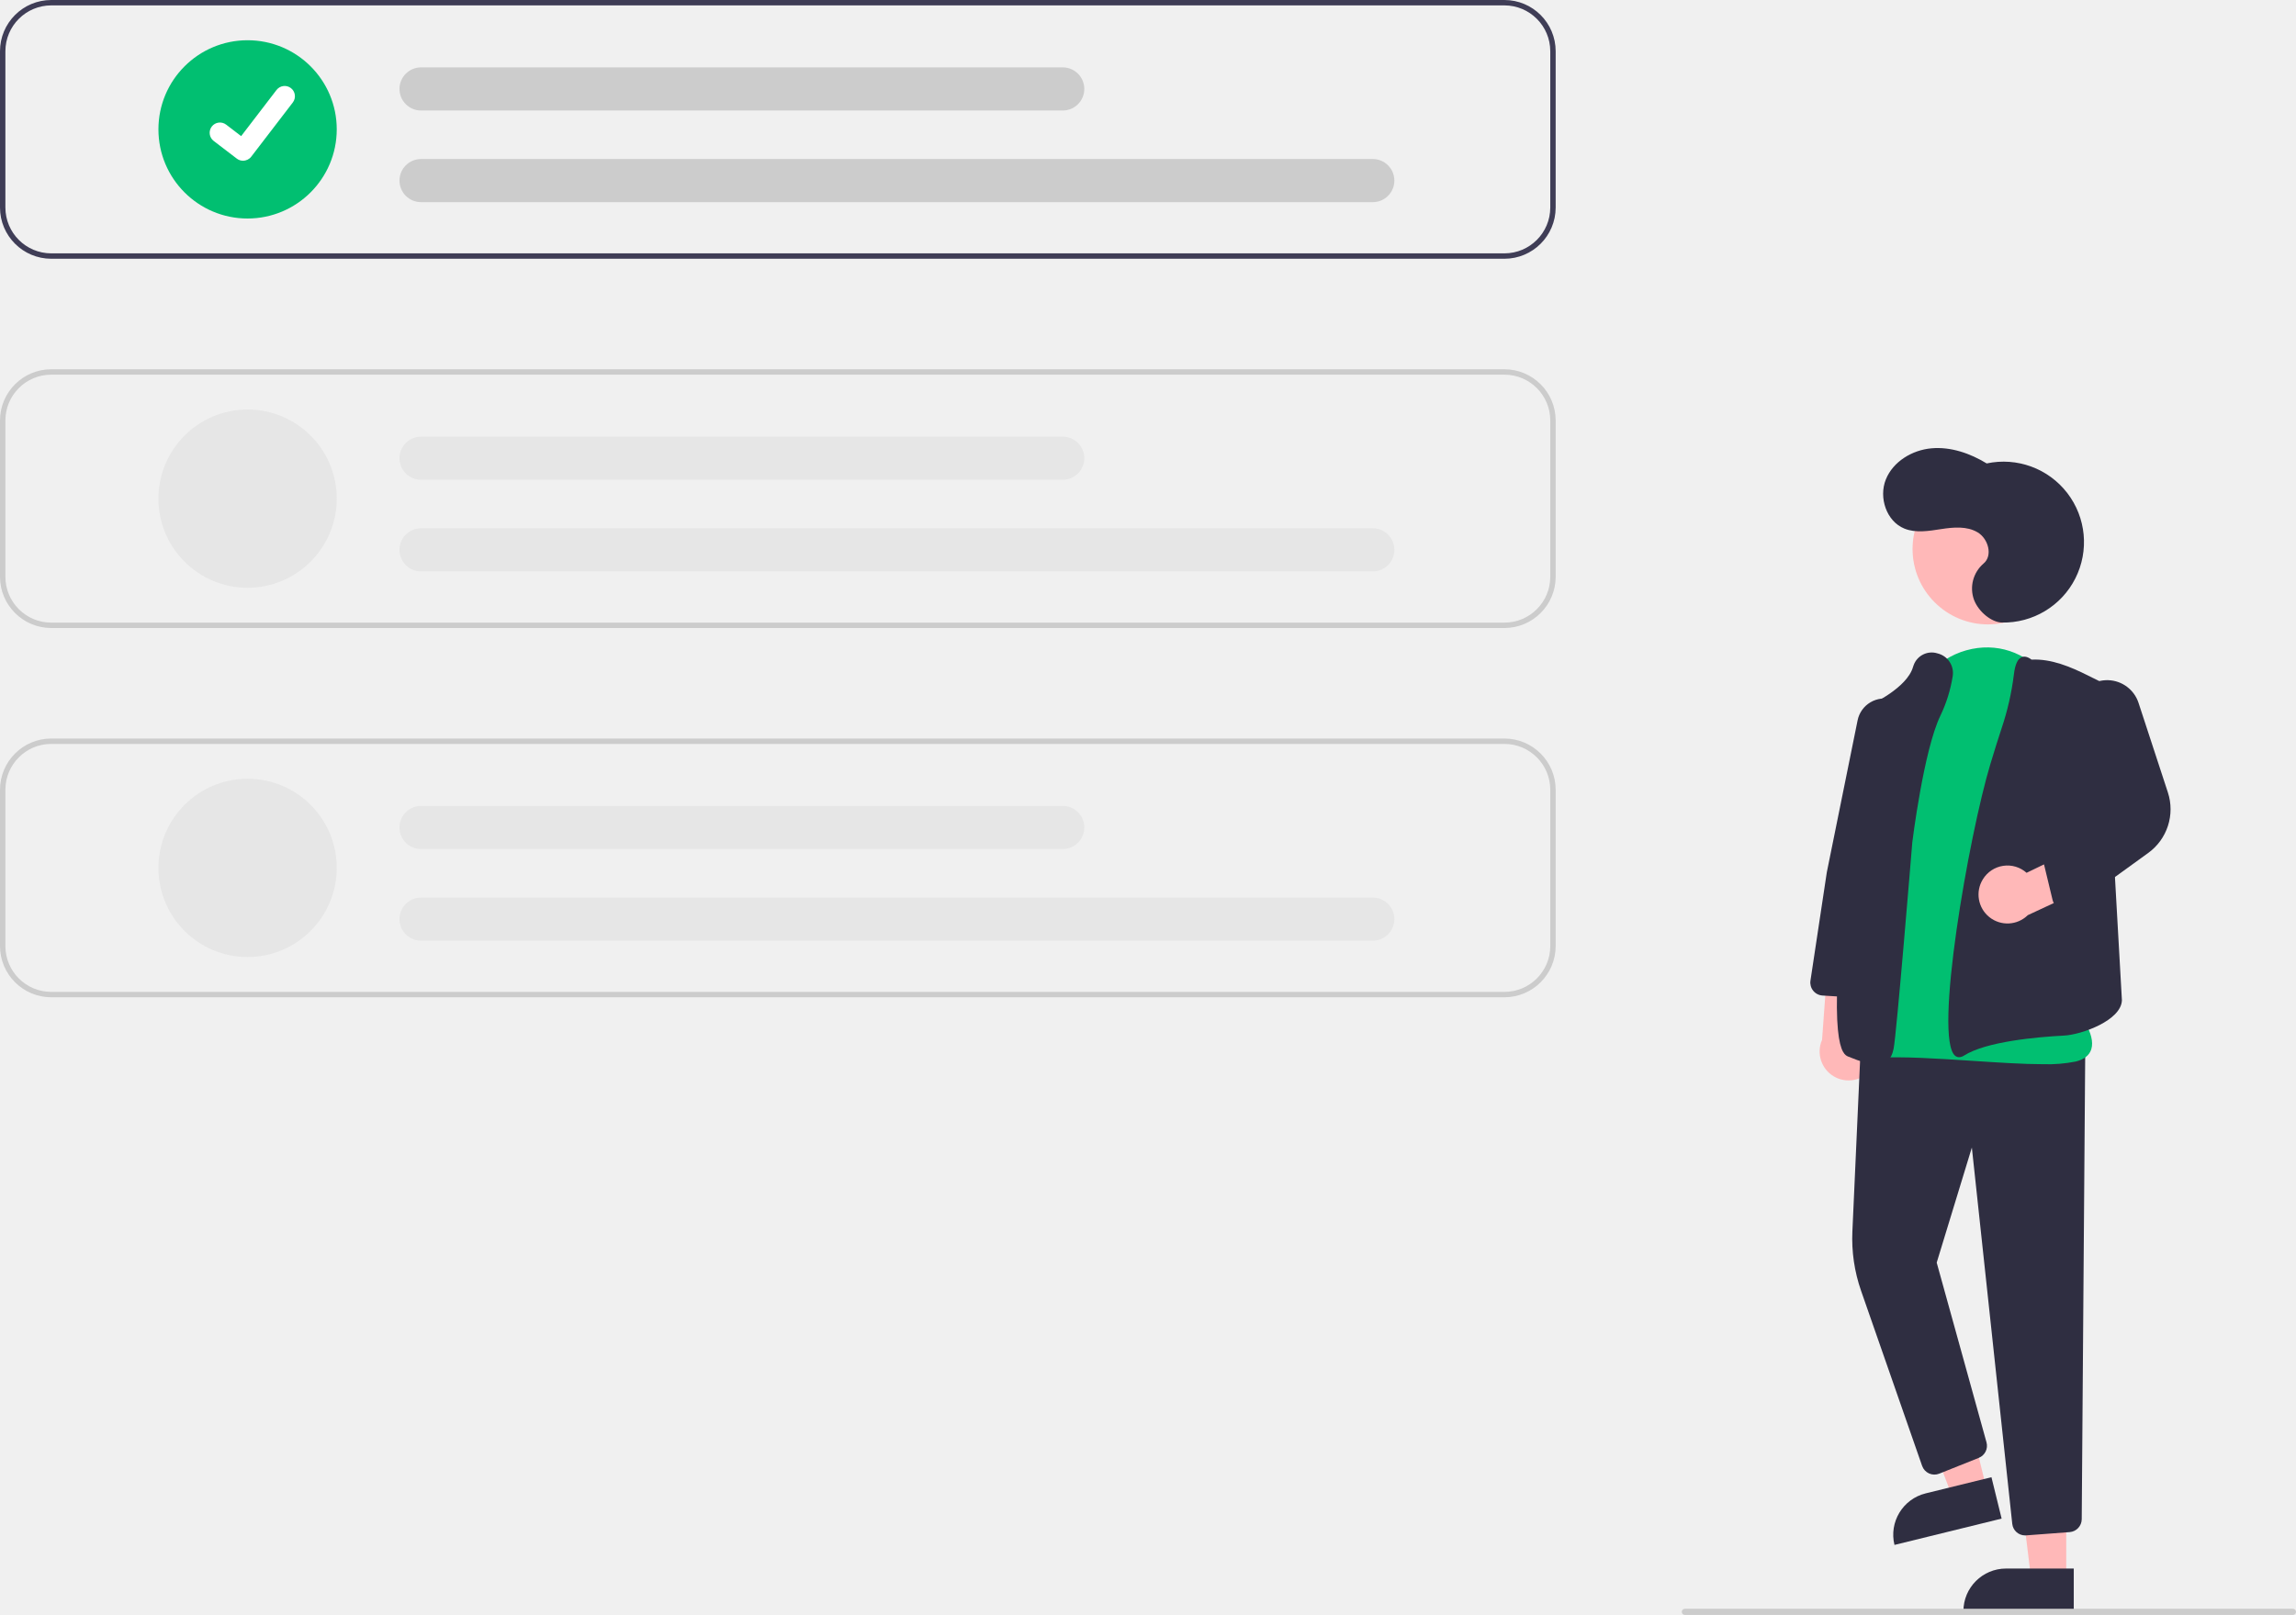
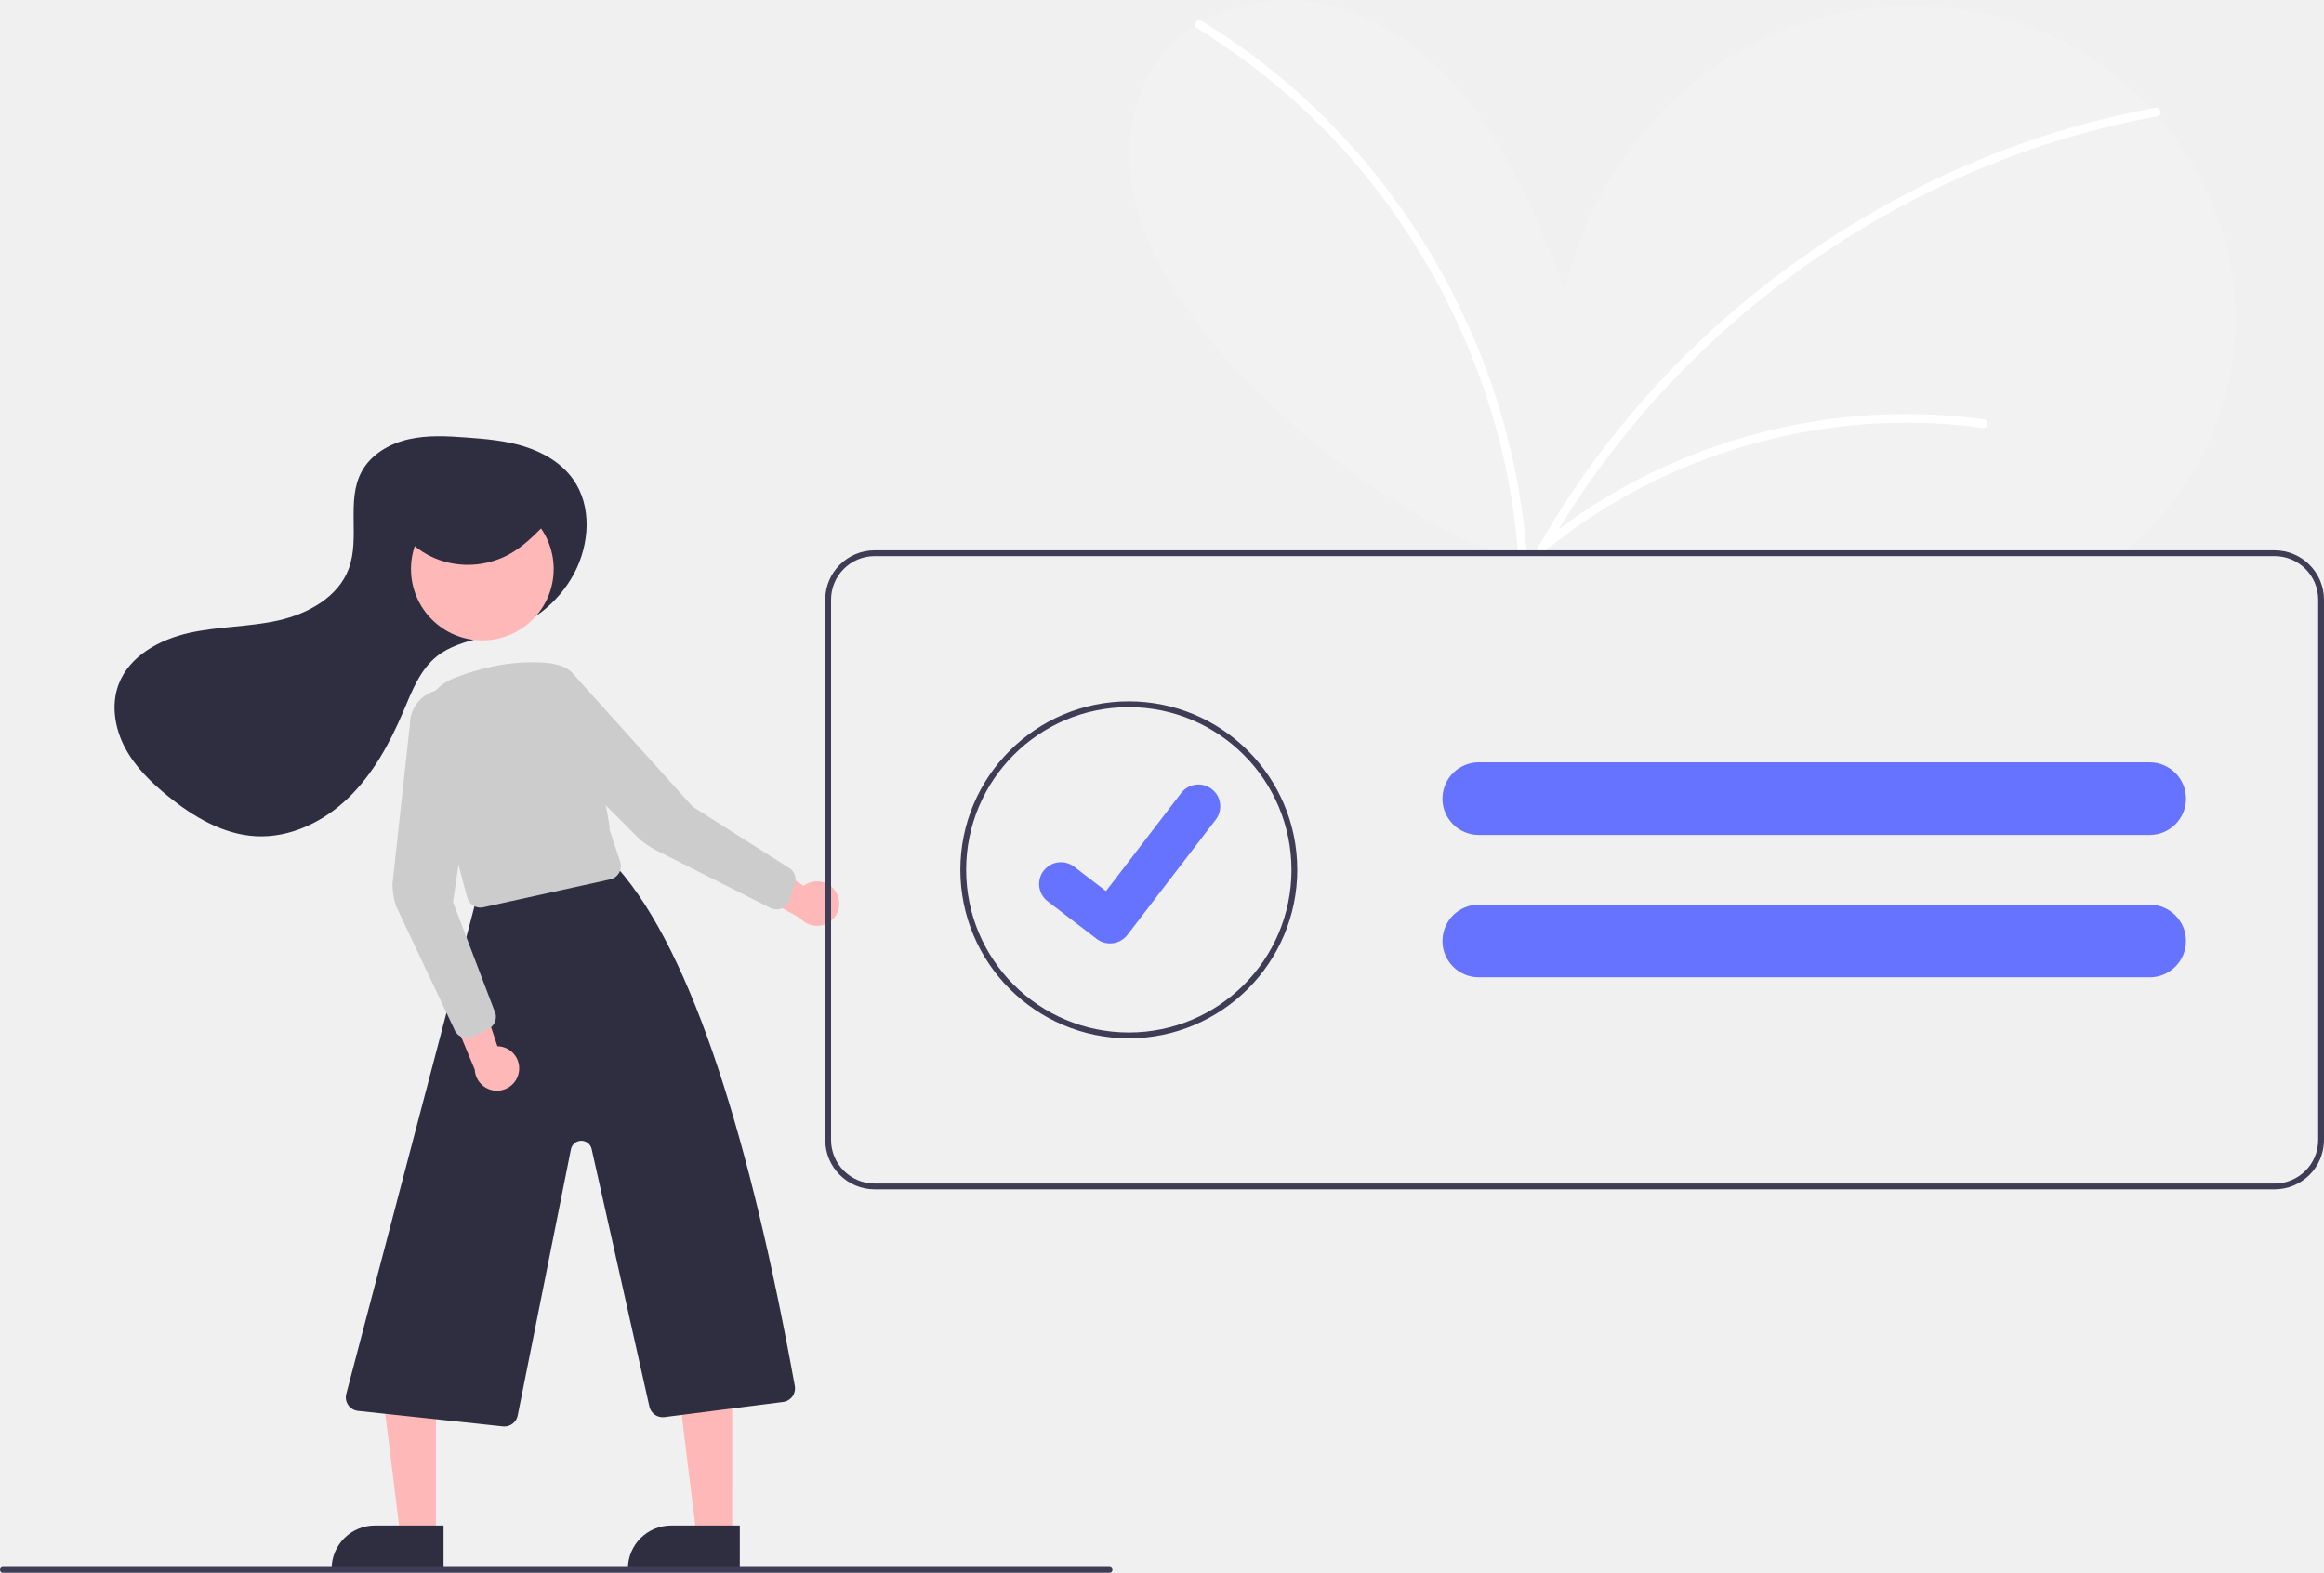
- <svg xmlns="http://www.w3.org/2000/svg" id="ea598d79-8dd3-4429-b270-13b822843139" data-name="Layer 1" width="747.62" height="526" viewBox="0 0 747.62 526">
-   <path d="M835.627,535.188a9.377,9.377,0,0,0-3.1-14.04l1.853-21.348-12.698-4.29L819.489,525.693a9.428,9.428,0,0,0,16.138,9.495Z" transform="translate(-226.1902 -187)" fill="#ffb8b8" />
-   <polygon points="672.805 514.162 661.373 514.161 655.936 470.065 672.809 470.066 672.805 514.162" fill="#ffb8b8" />
-   <path d="M653.207,510.894h22.048a0,0,0,0,1,0,0V524.776a0,0,0,0,1,0,0H639.325a0,0,0,0,1,0,0v0A13.882,13.882,0,0,1,653.207,510.894Z" fill="#2f2e41" />
-   <polygon points="646.855 484.902 635.753 487.63 619.947 446.107 636.332 442.08 646.855 484.902" fill="#ffb8b8" />
-   <path d="M854.772,672.232h22.048a0,0,0,0,1,0,0v13.882a0,0,0,0,1,0,0H840.89a0,0,0,0,1,0,0v0A13.882,13.882,0,0,1,854.772,672.232Z" transform="translate(-363.4462 37.56243) rotate(-13.80529)" fill="#2f2e41" />
-   <path d="M885.615,687.104a4.21,4.21,0,0,1-4.197-3.779L868.263,560.771l-11.447,37.476,16.213,58.533a4.225,4.225,0,0,1-2.505,5.056l-12.89,5.156a4.23,4.23,0,0,1-5.565-2.536l-19.871-57.009a51.612,51.612,0,0,1-2.835-19.395l2.773-61.523,73.043,3.093-1.14,152.215a4.254,4.254,0,0,1-3.912,4.186l-14.185,1.069Q885.778,687.104,885.615,687.104Z" transform="translate(-226.1902 -187)" fill="#2f2e41" />
-   <circle cx="647.328" cy="178.813" r="24.561" fill="#ffb8b8" />
-   <path d="M891.58,533.625c-6.468,0-14.504-.529-22.817-1.076-11.36-.748-23.106-1.521-31.875-1.013a6.966,6.966,0,0,1-6.232-2.714c-9.039-11.574,4.903-56.708,5.501-58.623l11.346-50.468.488.11-.488-.11c2.496-11.1,10.471-19.288,20.813-21.368,9.68-1.944,19.043,1.931,25.048,10.375q.478.672.955,1.379c19.552,28.957,8.493,100.896,7.752,105.539,1.033,1.237,6.618,8.232,5.083,13.091-.625,1.977-2.321,3.324-5.042,4.004A47.007,47.007,0,0,1,891.58,533.625Z" transform="translate(-226.1902 -187)" fill="#01bf71" />
-   <path d="M837.284,533.647c-2.225,0-5.226-.821-9.272-2.505-1.739-.724-7.031-2.925-.606-59.072,3.156-27.58,7.677-54.968,7.722-55.241l.043-.264.244-.11c.116-.053,11.662-5.345,13.67-12.146q.104-.353.234-.685a6.244,6.244,0,0,1,7.754-3.808,6.561,6.561,0,0,1,4.942,7.488,46.024,46.024,0,0,1-3.991,12.791c-5.433,11.21-9.114,40.928-9.15,41.227-.208,2.538-5.138,62.672-6.088,67.235-.332,1.594-.942,3.544-2.733,4.49A5.842,5.842,0,0,1,837.284,533.647Z" transform="translate(-226.1902 -187)" fill="#2f2e41" />
-   <path d="M864.115,531.343a2.018,2.018,0,0,1-1.239-.425c-7.226-5.491,4.468-72.051,11.405-95.016,1.389-4.598,2.625-8.537,3.676-11.706h0a89.262,89.262,0,0,0,3.989-17.506c.382-3.226,1.211-5.068,2.537-5.633.921-.393,2.005-.126,3.22.793,6.407-.316,12.632,2.302,18.402,5.181l5.192,2.59L917.123,512.771c-.165,6.583-13.141,11.23-18.804,11.527-9.089.477-25.41,1.957-32.6,6.509A3.006,3.006,0,0,1,864.115,531.343Z" transform="translate(-226.1902 -187)" fill="#2f2e41" />
-   <path d="M831.659,511.989c-.086,0-.172-.002-.259-.008l-11.768-.724a4.229,4.229,0,0,1-3.923-4.853l5.325-35.279,10.024-49.498a8.879,8.879,0,0,1,11.362-6.709h0a8.928,8.928,0,0,1,6.108,9.879l-7.964,49.597-4.715,33.947A4.251,4.251,0,0,1,831.659,511.989Z" transform="translate(-226.1902 -187)" fill="#2f2e41" />
-   <path d="M871.86,473.374a9.377,9.377,0,0,1,14.225-2.093l19.295-9.32,8.524,10.344L886.471,485.084a9.428,9.428,0,0,1-14.611-11.71Z" transform="translate(-226.1902 -187)" fill="#ffb8b8" />
-   <path d="M898.663,483.383a4.232,4.232,0,0,1-4.114-3.242l-2.803-11.649a4.211,4.211,0,0,1,1.94-4.619l16.902-10.116-8.64-31.634a10.819,10.819,0,0,1,.379-6.801,10.753,10.753,0,0,1,20.214.621l9.539,29.125a17.576,17.576,0,0,1-6.421,19.773L901.141,482.58A4.224,4.224,0,0,1,898.663,483.383Z" transform="translate(-226.1902 -187)" fill="#2f2e41" />
-   <path d="M878.005,389.77a26.205,26.205,0,1,0-4.91-51.825c-5.401-3.28-11.681-5.486-17.975-4.925s-12.518,4.298-14.872,10.162.175,13.594,6.027,15.977c3.752,1.528,7.989.787,11.993.171s8.372-1.018,11.856,1.048,5.051,7.605,1.93,10.188a10.738,10.738,0,0,0-3.084,11.82C870.538,386.443,874.819,389.701,878.005,389.77Z" transform="translate(-226.1902 -187)" fill="#2f2e41" />
-   <path d="M716.064,187H242.87a16.695,16.695,0,0,0-16.68,16.68v50.919a16.695,16.695,0,0,0,16.68,16.68H716.064a16.695,16.695,0,0,0,16.68-16.68V203.68A16.695,16.695,0,0,0,716.064,187Zm14.924,67.599a14.946,14.946,0,0,1-14.924,14.924H242.87A14.946,14.946,0,0,1,227.946,254.599V203.68a14.946,14.946,0,0,1,14.924-14.924H716.064a14.946,14.946,0,0,1,14.924,14.924Z" transform="translate(-226.1902 -187)" fill="#3f3d56" />
-   <path d="M716.064,391.553H242.87a16.699,16.699,0,0,1-16.68-16.68V323.954a16.699,16.699,0,0,1,16.68-16.68H716.064a16.699,16.699,0,0,1,16.68,16.68v50.919A16.699,16.699,0,0,1,716.064,391.553ZM242.87,309.03A14.941,14.941,0,0,0,227.946,323.954v50.919a14.941,14.941,0,0,0,14.924,14.924H716.064a14.941,14.941,0,0,0,14.924-14.924V323.954a14.941,14.941,0,0,0-14.924-14.924Z" transform="translate(-226.1902 -187)" fill="#ccc" />
-   <path d="M716.064,511.827H242.87a16.699,16.699,0,0,1-16.68-16.68V444.228a16.699,16.699,0,0,1,16.68-16.68H716.064a16.699,16.699,0,0,1,16.68,16.68v50.919A16.699,16.699,0,0,1,716.064,511.827ZM242.87,429.303A14.941,14.941,0,0,0,227.946,444.228v50.919A14.941,14.941,0,0,0,242.87,510.071H716.064a14.941,14.941,0,0,0,14.924-14.924V444.228a14.941,14.941,0,0,0-14.924-14.924Z" transform="translate(-226.1902 -187)" fill="#ccc" />
-   <path d="M306.809,258.172a29.032,29.032,0,1,1,29.032-29.032A29.065,29.065,0,0,1,306.809,258.172Z" transform="translate(-226.1902 -187)" fill="#01bf71" />
-   <path d="M673.195,252.843H363.293a7.023,7.023,0,1,1,0-14.047h309.902a7.023,7.023,0,1,1,0,14.047Z" transform="translate(-226.1902 -187)" fill="#ccc" />
-   <path d="M572.235,222.994H363.293a7.023,7.023,0,1,1,0-14.047H572.235a7.023,7.023,0,0,1,0,14.047Z" transform="translate(-226.1902 -187)" fill="#ccc" />
-   <path d="M306.809,378.445a29.032,29.032,0,1,1,29.032-29.032A29.065,29.065,0,0,1,306.809,378.445Z" transform="translate(-226.1902 -187)" fill="#e6e6e6" />
-   <path d="M673.195,373.117H363.293a7.023,7.023,0,1,1,0-14.047h309.902a7.023,7.023,0,1,1,0,14.047Z" transform="translate(-226.1902 -187)" fill="#e6e6e6" />
-   <path d="M572.235,343.268H363.293a7.023,7.023,0,1,1,0-14.047H572.235a7.023,7.023,0,0,1,0,14.047Z" transform="translate(-226.1902 -187)" fill="#e6e6e6" />
-   <path d="M306.809,498.719a29.032,29.032,0,1,1,29.032-29.032A29.065,29.065,0,0,1,306.809,498.719Z" transform="translate(-226.1902 -187)" fill="#e6e6e6" />
-   <path d="M673.195,493.391H363.293a7.023,7.023,0,1,1,0-14.047h309.902a7.023,7.023,0,0,1,0,14.047Z" transform="translate(-226.1902 -187)" fill="#e6e6e6" />
-   <path d="M572.235,463.542H363.293a7.023,7.023,0,1,1,0-14.047H572.235a7.023,7.023,0,0,1,0,14.047Z" transform="translate(-226.1902 -187)" fill="#e6e6e6" />
-   <path id="a0cfb668-db22-436f-bdef-92b50d362156" data-name="Path 395" d="M305.327,239.352a3.321,3.321,0,0,1-1.998-.664l-.036-.027-7.525-5.756a3.344,3.344,0,1,1,4.069-5.308l4.874,3.738,11.517-15.026a3.343,3.343,0,0,1,4.686-.619l.001.001-.071.099.073-.099a3.347,3.347,0,0,1,.618,4.687l-13.547,17.666a3.345,3.345,0,0,1-2.66,1.304Z" transform="translate(-226.1902 -187)" fill="#fff" />
-   <path d="M972.81,713h-198a1,1,0,0,1,0-2h198a1,1,0,0,1,0,2Z" transform="translate(-226.1902 -187)" fill="#ccc" />
+ <svg xmlns="http://www.w3.org/2000/svg" id="ee370ff1-147c-4ceb-b530-4ba4072ed128" data-name="Layer 1" width="800.122" height="541.445" viewBox="0 0 800.122 541.445">
+   <path d="M931.831,368.723c-.84.69-1.68,1.35-2.54,2H717.151q-2.37-.975-4.72-2a249.807,249.807,0,0,1-61.87-38.52c-12.37-10.48-23.75-21.3-32-31.44-11.51-14.15-22.11-29.57-27.04-47.14-4.92-17.57-3.45-37.71,7.54-52.28a46.795,46.795,0,0,1,12.35-11.31c.79-.5,1.59-.98,2.41-1.43,13.18-7.4,29.81-9.2,44.65-5.37,21.25,5.49,38.91,20.82,51.51,38.8,12.6,17.97,20.78,38.61,28.84,59.02,8.18-36.43,32.95-69.06,66.41-85.65,33.45-16.59,75.01-16.39,107.75,1.58a108.292,108.292,0,0,1,27.55,21.7c.79.85,1.56,1.72,2.32,2.6,15.97,18.49,25.96,42.17,26.78,66.59C970.681,317.333,956.101,348.933,931.831,368.723Z" transform="translate(-199.939 -179.2774)" fill="#f2f2f2" />
+   <path d="M725.631,370.723h-3c-.04-.67-.09-1.33-.15-2a224.18,224.18,0,0,0-6.56-38.74,238.817,238.817,0,0,0-38.31-80.46,228.6,228.6,0,0,0-65.5-60.46,1.42,1.42,0,0,1-.7-1.03,1.496,1.496,0,0,1,2.21-1.56,2.256,2.256,0,0,1,.2.13,226.457,226.457,0,0,1,40.12,31.12,240.898,240.898,0,0,1,51.71,74.13,233.592,233.592,0,0,1,19.82,76.87C725.531,369.393,725.581,370.063,725.631,370.723Z" transform="translate(-199.939 -179.2774)" fill="#fff" />
+   <path d="M942.851,219.283a.184.184,0,0,1-.07.02c-2.19.4-4.39.82-6.57,1.27a296.839,296.839,0,0,0-52.33,15.89,308.808,308.808,0,0,0-48.5,25,313.784,313.784,0,0,0-43.45,33.08,307.525,307.525,0,0,0-36.99,40.12,297.483,297.483,0,0,0-22.61,34.06c-.38.66-.75,1.33-1.12,2h-3.43c.36-.67.73-1.34,1.11-2a299.923,299.923,0,0,1,27.98-41.33,310.84,310.84,0,0,1,38.31-39.75,317.84,317.84,0,0,1,44.38-32.28,311.853,311.853,0,0,1,49.52-24.16,297.104,297.104,0,0,1,51.45-14.52c.49-.09.97-.18,1.46-.27C943.861,216.073,944.661,218.893,942.851,219.283Z" transform="translate(-199.939 -179.2774)" fill="#fff" />
+   <path d="M397.619,376.668c5.335-10.071,6.215-23.187-.418-32.454-3.949-5.516-10.114-9.137-16.583-11.18s-13.294-2.643-20.059-3.139c-6.697-.491-13.514-.885-20.056.63s-12.879,5.215-16.066,11.126c-5.384,9.985-.479,22.789-4.434,33.422-3.629,9.758-13.957,15.462-24.11,17.765s-20.75,2.057-30.908,4.337-20.504,7.932-24.197,17.665c-2.671,7.039-1.344,15.146,2.175,21.802s9.031,12.043,14.881,16.781c8.728,7.068,18.939,13.122,30.153,13.735,11.816.646,23.37-4.979,31.875-13.208s14.295-18.862,18.921-29.755c2.935-6.91,5.707-14.347,11.588-19.013,4.321-3.429,9.818-4.931,15.148-6.352l6.036-1.609a41.441,41.441,0,0,0,25.894-20.253Q397.539,376.819,397.619,376.668Z" transform="translate(-199.939 -179.2774)" fill="#2f2e41" />
+   <polygon points="150.079 528.665 137.82 528.665 131.987 481.377 150.082 481.377 150.079 528.665" fill="#ffb8b8" />
+   <path d="M129.062,525.162h23.644a0,0,0,0,1,0,0v14.887a0,0,0,0,1,0,0H114.176a0,0,0,0,1,0,0v0A14.887,14.887,0,0,1,129.062,525.162Z" fill="#2f2e41" />
+   <polygon points="252.079 528.665 239.82 528.665 233.987 481.377 252.082 481.377 252.079 528.665" fill="#ffb8b8" />
+   <path d="M231.062,525.162h23.644a0,0,0,0,1,0,0v14.887a0,0,0,0,1,0,0H216.176a0,0,0,0,1,0,0v0A14.887,14.887,0,0,1,231.062,525.162Z" fill="#2f2e41" />
+   <path d="M373.585,670.357a4.834,4.834,0,0,1-.512-.027l-49.877-5.344a4.691,4.691,0,0,1-4.063-5.751l44.162-167.97A4.718,4.718,0,0,1,366.84,487.772l40.968-11.42a4.722,4.722,0,0,1,4.549,1.482c26.34,29.71,46.19,95.571,61.227,178.585a4.692,4.692,0,0,1-4.022,5.49l-40.868,5.218a4.678,4.678,0,0,1-5.171-3.627l-19.884-88.648a3.648,3.648,0,0,0-7.137.082l-18.33,91.651A4.666,4.666,0,0,1,373.585,670.357Z" transform="translate(-199.939 -179.2774)" fill="#2f2e41" />
+   <circle cx="166.059" cy="195.894" r="24.561" fill="#ffb8b8" />
+   <path d="M365.312,491.737a4.681,4.681,0,0,1-4.521-3.485L346.015,432.742a16.778,16.778,0,0,1,10.11-19.965c11.894-4.643,23.226-6.365,33.68-5.121h0c9.292,1.107,20.755,56.118,19.996,57.292l3.667,11a4.691,4.691,0,0,1-3.442,6.065l-43.695,9.612A4.732,4.732,0,0,1,365.312,491.737Z" transform="translate(-199.939 -179.2774)" fill="#ccc" />
+   <path d="M378.554,548.504a7.61,7.61,0,0,0-7.368-9.049l-8.513-25.67-8.701,11.037,9.418,22.685a7.652,7.652,0,0,0,15.164.998Z" transform="translate(-199.939 -179.2774)" fill="#ffb8b8" />
+   <path d="M488.002,486.811a7.61,7.61,0,0,0-11.385-2.562L454.061,469.328l-.021,14.054,21.422,12.015a7.652,7.652,0,0,0,12.539-8.586Z" transform="translate(-199.939 -179.2774)" fill="#ffb8b8" />
+   <path d="M360.707,536.644a4.69,4.69,0,0,1-4.454-3.218l-19.957-42.216a24.399,24.399,0,0,1-1.235-7.669l6-54.871a12.059,12.059,0,0,1,24.03-1.456l-9.18,62.631,14.649,38.44a4.681,4.681,0,0,1-2.478,5.225l-5.278,2.639A4.685,4.685,0,0,1,360.707,536.644Z" transform="translate(-199.939 -179.2774)" fill="#ccc" />
+   <path d="M467.291,492.354a4.681,4.681,0,0,1-2.115-.504l-39.688-20.047a24.368,24.368,0,0,1-6.289-4.56l-38.737-38.862a12.059,12.059,0,0,1,15.992-17.994l41.962,46.603,33.263,21.12a4.68,4.68,0,0,1,1.933,5.45l-1.875,5.596a4.692,4.692,0,0,1-4.447,3.199Z" transform="translate(-199.939 -179.2774)" fill="#ccc" />
+   <path d="M338.061,362.473a28.6,28.6,0,0,0,16.895,10.631,29.87,29.87,0,0,0,20.06-2.874c4.947-2.673,8.905-6.684,12.782-10.633,1.618-1.648,3.341-3.549,3.26-5.797-.126-3.484-4.314-5.388-7.909-6.148a56.435,56.435,0,0,0-35.033,3.94c-4.88,2.267-9.964,6.368-9.232,11.466" transform="translate(-199.939 -179.2774)" fill="#2f2e41" />
+   <path d="M983.061,368.723h-482a17.024,17.024,0,0,0-17,17v186a17.024,17.024,0,0,0,17,17h482a17.024,17.024,0,0,0,17-17v-186A17.024,17.024,0,0,0,983.061,368.723Zm15,203a15.018,15.018,0,0,1-15,15h-482a15.018,15.018,0,0,1-15-15v-186a15.018,15.018,0,0,1,15-15h482a15.018,15.018,0,0,1,15,15Z" transform="translate(-199.939 -179.2774)" fill="#3f3d56" />
+   <path d="M588.575,536.723a58,58,0,1,1,58-58A58.066,58.066,0,0,1,588.575,536.723Zm0-114a56,56,0,1,0,56,56A56.064,56.064,0,0,0,588.575,422.723Z" transform="translate(-199.939 -179.2774)" fill="#3f3d56" />
+   <path d="M940.047,441.723h-231a12.497,12.497,0,0,0-12.48,12.01,4.011,4.011,0,0,0-.02.49,12.518,12.518,0,0,0,12.5,12.5h231a12.5,12.5,0,0,0,0-25Z" transform="translate(-199.939 -179.2774)" fill="#6573ff" />
+   <path d="M940.047,490.723h-231a12.497,12.497,0,0,0-12.48,12.01,4.011,4.011,0,0,0-.02.49,12.518,12.518,0,0,0,12.5,12.5h231a12.5,12.5,0,0,0,0-25Z" transform="translate(-199.939 -179.2774)" fill="#6573ff" />
+   <path d="M582.104,504.064a7.46,7.46,0,0,1-4.489-1.491l-.08-.06-16.904-12.942a7.51,7.51,0,1,1,9.135-11.923l10.949,8.396,25.875-33.744a7.51,7.51,0,0,1,10.529-1.39l-.161.218.165-.215a7.518,7.518,0,0,1,1.39,10.529L588.079,501.134A7.513,7.513,0,0,1,582.104,504.064Z" transform="translate(-199.939 -179.2774)" fill="#6573ff" />
+   <path d="M581.939,720.723h-381a1,1,0,0,1,0-2h381a1,1,0,0,1,0,2Z" transform="translate(-199.939 -179.2774)" fill="#3f3d56" />
+   <path d="M883.197,323.672a198.228,198.228,0,0,0-62.845,1.417,202.342,202.342,0,0,0-59.173,20.688,195.2,195.2,0,0,0-29.529,19.509c-1.508,1.205.627,3.315,2.121,2.121a193.808,193.808,0,0,1,53.787-30.236,199.647,199.647,0,0,1,60.064-12.185,191.075,191.075,0,0,1,34.777,1.578,1.554,1.554,0,0,0,1.845-1.048,1.509,1.509,0,0,0-1.048-1.845Z" transform="translate(-199.939 -179.2774)" fill="#fff" />
</svg>
